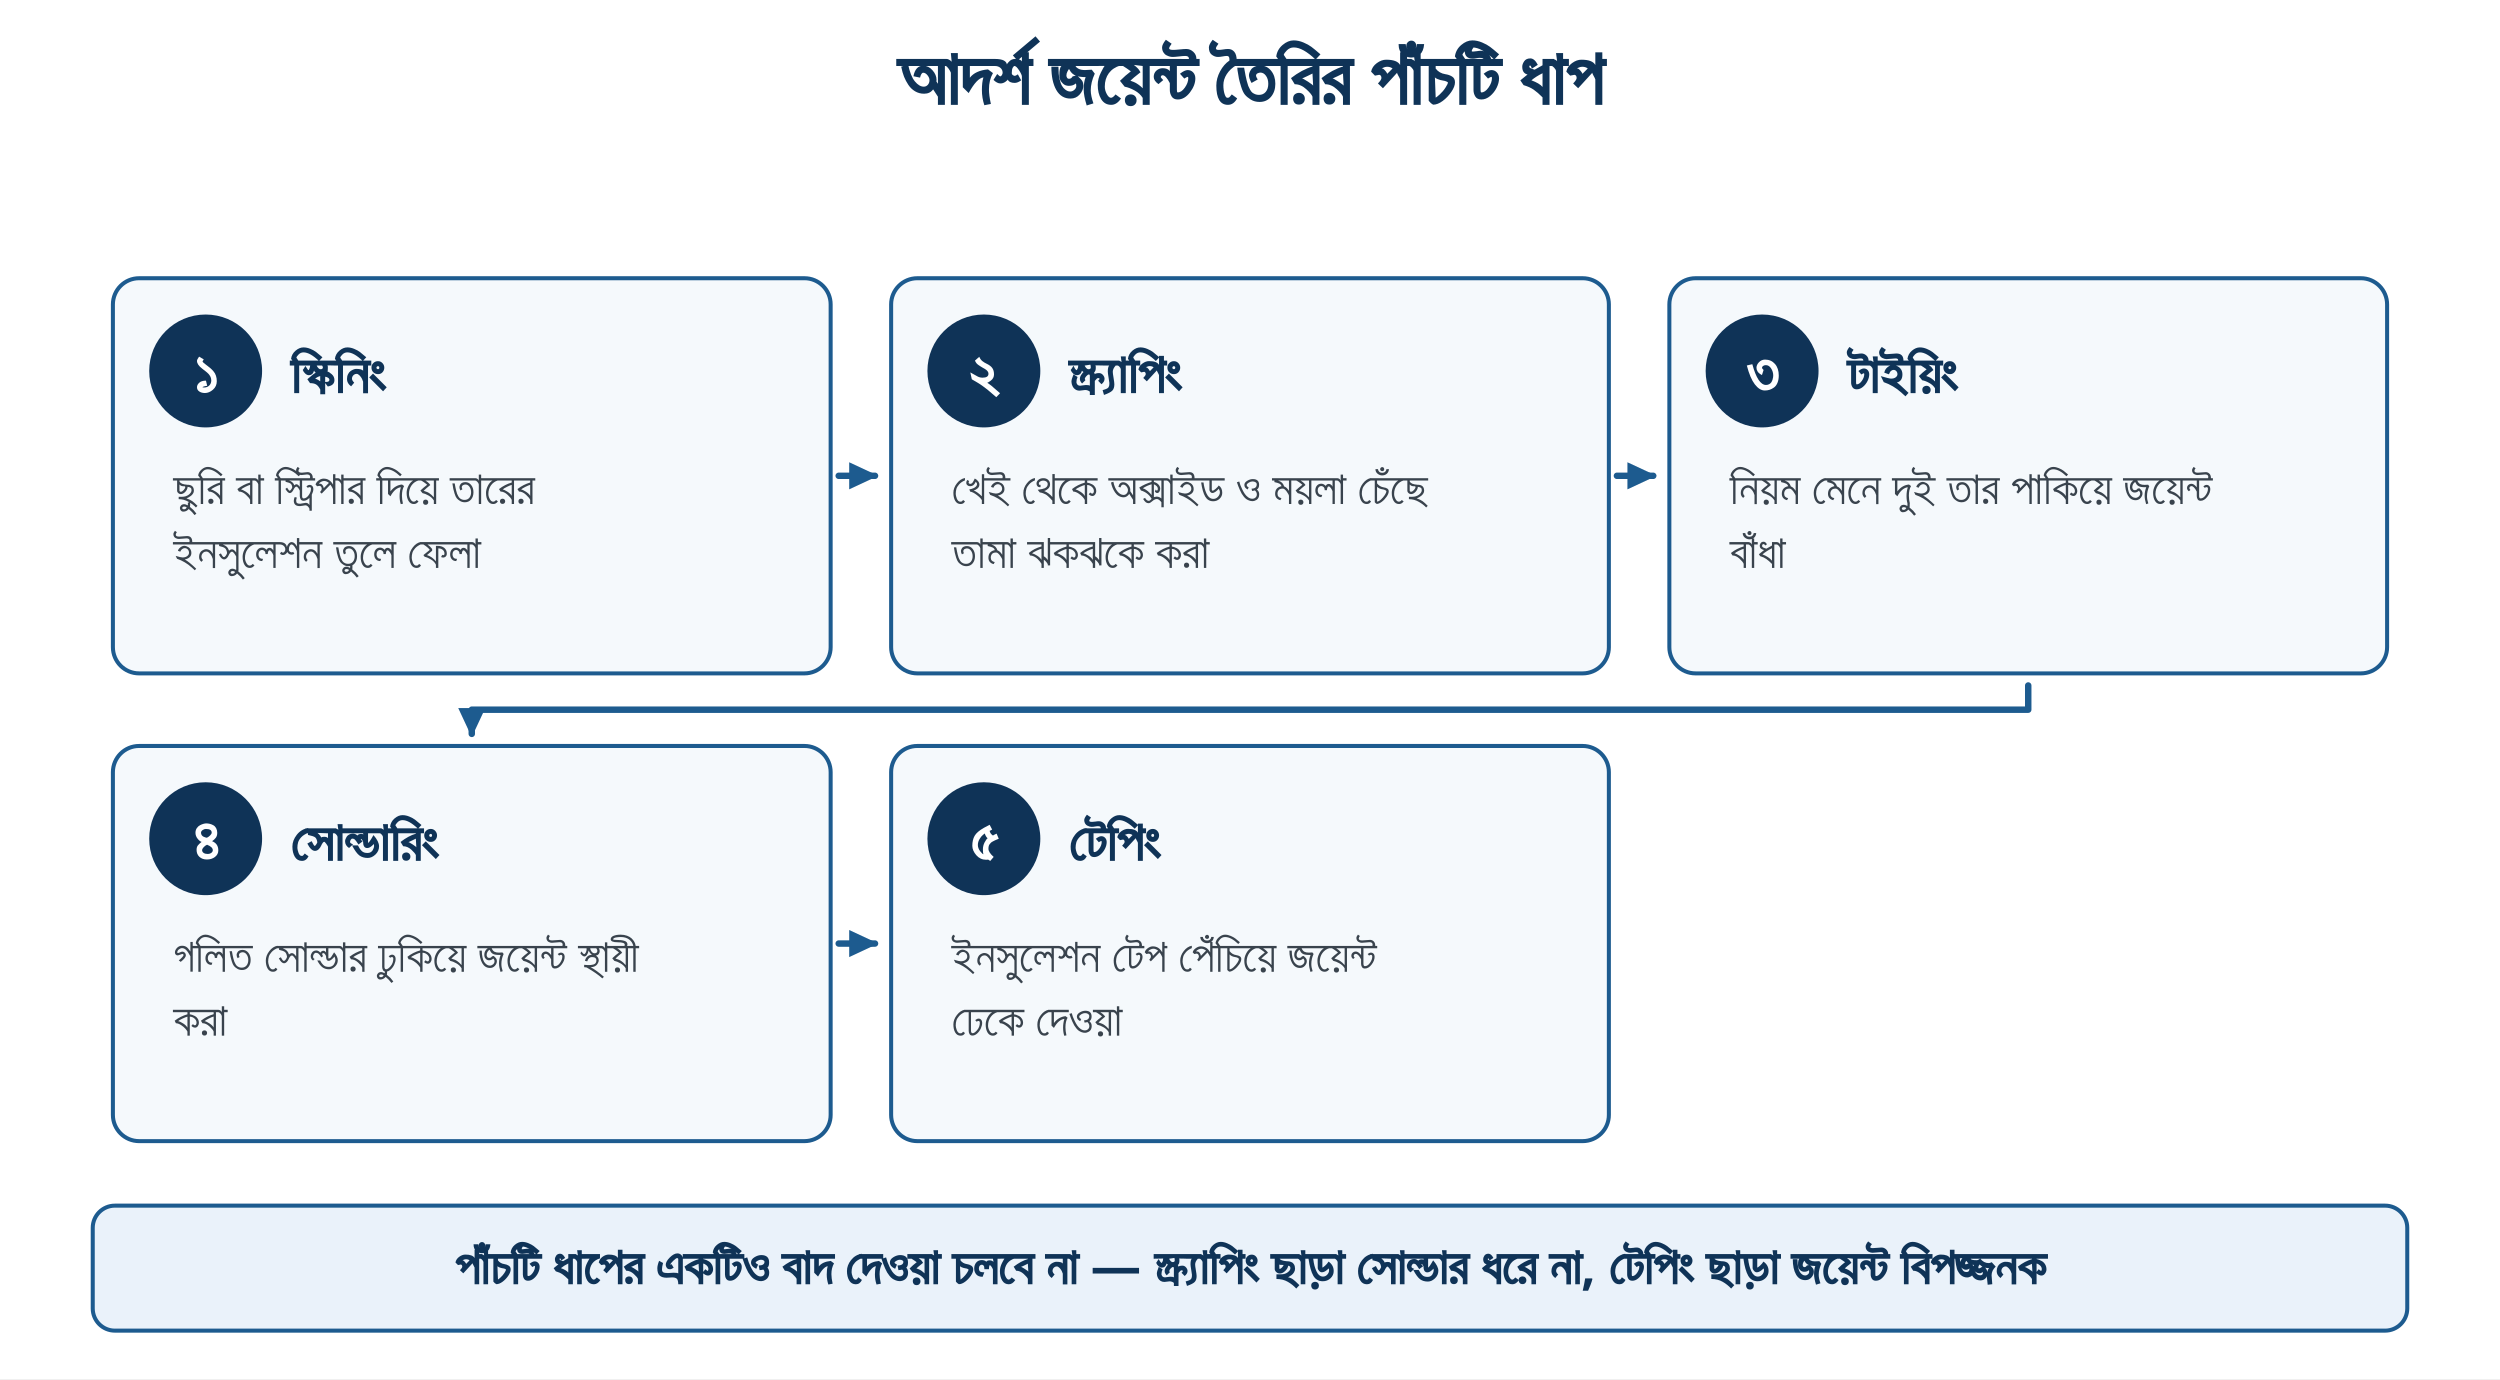
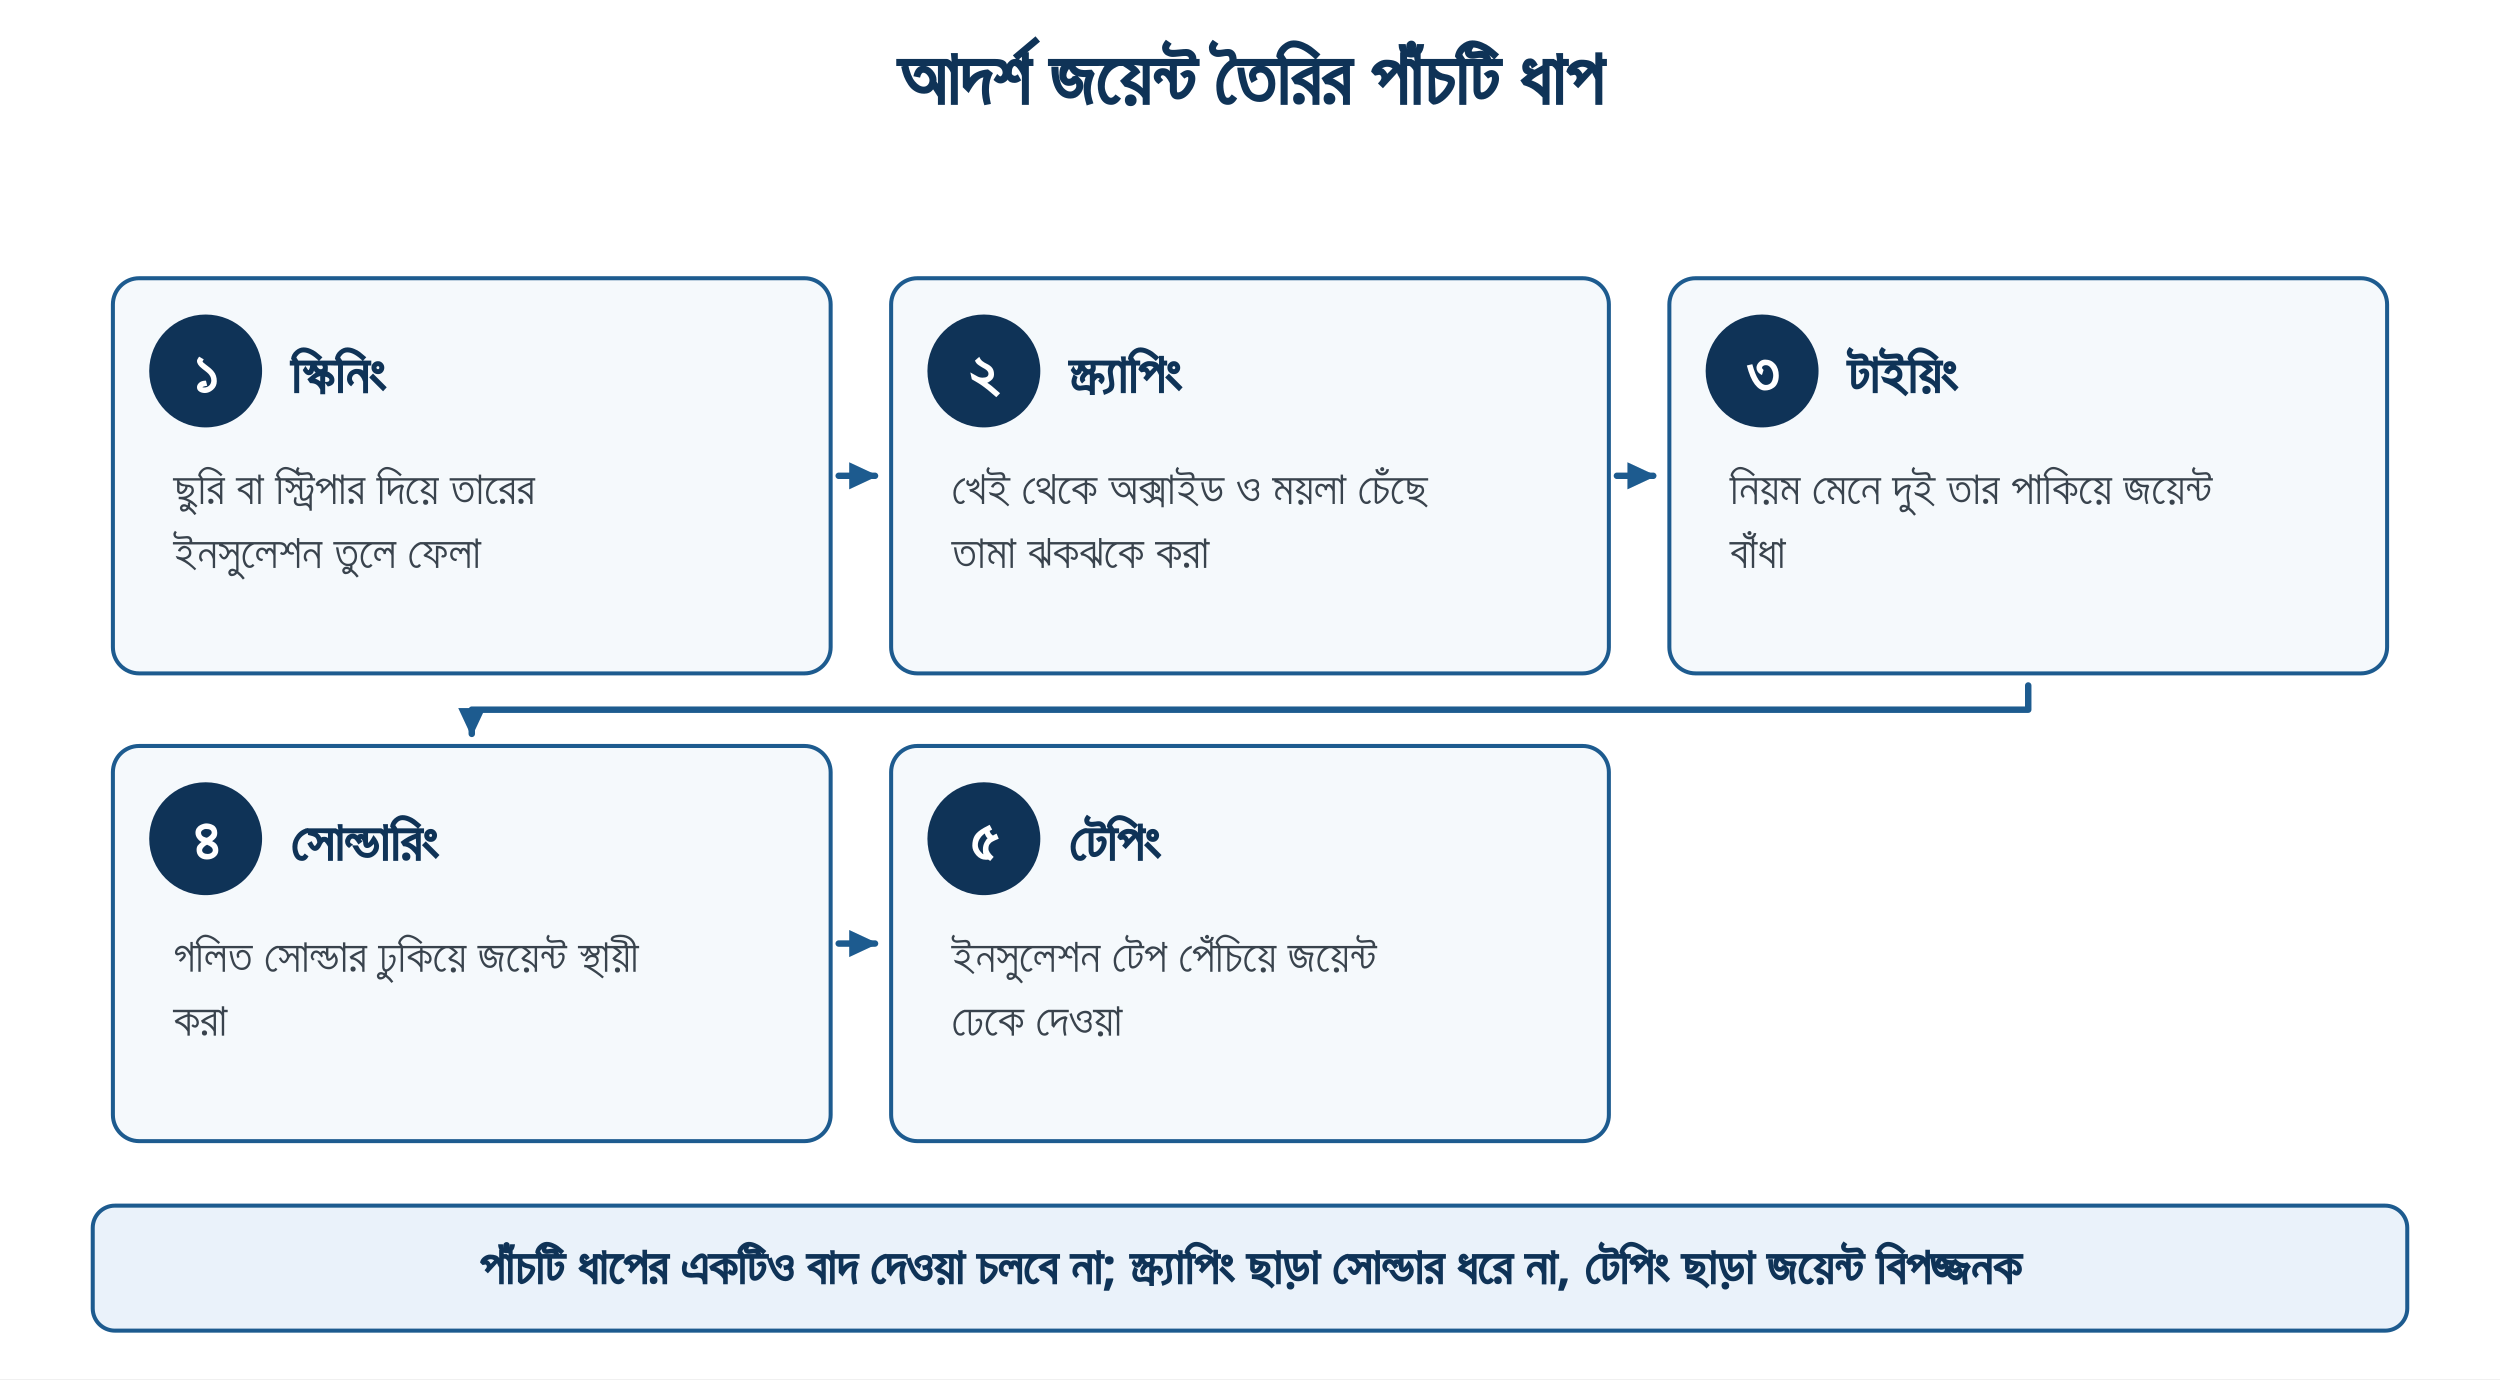
<svg xmlns="http://www.w3.org/2000/svg" width="1240" height="684" viewBox="0 0 1240 684">
  <defs>
    <marker id="ar" viewBox="0 0 10 10" refX="8.5" refY="5" markerUnits="userSpaceOnUse" markerWidth="16" markerHeight="16" orient="auto-start-reverse">
      <path d="M 0.5 0.8 L 9.5 5 L 0.5 9.2 z" fill="#1D5B8F" />
    </marker>
  </defs>
  <rect width="1240" height="684" fill="#FFFFFF" />
  <text x="620.0" y="52.0" font-family="Kalpurush" font-size="38" font-weight="700" fill="#0F3357" text-anchor="middle">আদর্শ জয়েন্ট তৈরির পাঁচটি ধাপ</text>
  <rect x="56.0" y="138.0" width="356.0" height="196.0" rx="13" fill="#F5F9FC" stroke="#1D5B8F" stroke-width="2" />
  <circle cx="102.0" cy="184.0" r="28.0" fill="#0F3357" stroke="none" stroke-width="2" />
  <text x="102.0" y="195.0" font-family="Kalpurush" font-size="30" font-weight="700" fill="#FFFFFF" text-anchor="middle">১</text>
  <text x="144.0" y="195.0" font-family="Kalpurush" font-size="27" font-weight="700" fill="#0F3357" text-anchor="start">স্কিনিং</text>
  <text x="86.0" y="250.0" font-family="Kalpurush" font-size="23" font-weight="400" fill="#39434D" text-anchor="start">ছুরি বা স্ট্রিপার দিয়ে তারের</text>
  <text x="86.0" y="281.7" font-family="Kalpurush" font-size="23" font-weight="400" fill="#39434D" text-anchor="start">ইনসুলেশন তুলে ফেলা</text>
  <path d="M 416 236 L 434 236" fill="none" stroke="#1D5B8F" stroke-width="3.2" stroke-linecap="round" stroke-linejoin="round" marker-end="url(#ar)" />
  <rect x="442.0" y="138.0" width="356.0" height="196.0" rx="13" fill="#F5F9FC" stroke="#1D5B8F" stroke-width="2" />
  <circle cx="488.0" cy="184.0" r="28.0" fill="#0F3357" stroke="none" stroke-width="2" />
  <text x="488.0" y="195.0" font-family="Kalpurush" font-size="30" font-weight="700" fill="#FFFFFF" text-anchor="middle">২</text>
  <text x="530.0" y="195.0" font-family="Kalpurush" font-size="27" font-weight="700" fill="#0F3357" text-anchor="start">স্ক্র্যাপিং</text>
  <text x="472.0" y="250.0" font-family="Kalpurush" font-size="23" font-weight="400" fill="#39434D" text-anchor="start">খেই থেকে অক্সাইড ও ময়লা চেঁছে</text>
  <text x="472.0" y="281.7" font-family="Kalpurush" font-size="23" font-weight="400" fill="#39434D" text-anchor="start">তামা ঝকঝকে করা</text>
  <path d="M 802 236 L 820 236" fill="none" stroke="#1D5B8F" stroke-width="3.2" stroke-linecap="round" stroke-linejoin="round" marker-end="url(#ar)" />
  <rect x="828.0" y="138.0" width="356.0" height="196.0" rx="13" fill="#F5F9FC" stroke="#1D5B8F" stroke-width="2" />
  <circle cx="874.0" cy="184.0" r="28.0" fill="#0F3357" stroke="none" stroke-width="2" />
  <text x="874.0" y="195.0" font-family="Kalpurush" font-size="30" font-weight="700" fill="#FFFFFF" text-anchor="middle">৩</text>
  <text x="916.0" y="195.0" font-family="Kalpurush" font-size="27" font-weight="700" fill="#0F3357" text-anchor="start">টাইয়িং</text>
  <text x="858.0" y="250.0" font-family="Kalpurush" font-size="23" font-weight="400" fill="#39434D" text-anchor="start">নিয়ম মেনে দুই তার পাকিয়ে জয়েন্ট</text>
  <text x="858.0" y="281.7" font-family="Kalpurush" font-size="23" font-weight="400" fill="#39434D" text-anchor="start">বাঁধা</text>
  <rect x="56.0" y="370.0" width="356.0" height="196.0" rx="13" fill="#F5F9FC" stroke="#1D5B8F" stroke-width="2" />
  <circle cx="102.0" cy="416.0" r="28.0" fill="#0F3357" stroke="none" stroke-width="2" />
  <text x="102.0" y="427.0" font-family="Kalpurush" font-size="30" font-weight="700" fill="#FFFFFF" text-anchor="middle">৪</text>
  <text x="144.0" y="427.0" font-family="Kalpurush" font-size="27" font-weight="700" fill="#0F3357" text-anchor="start">সোল্ডারিং</text>
  <text x="86.0" y="482.0" font-family="Kalpurush" font-size="23" font-weight="400" fill="#39434D" text-anchor="start">গলিত সোল্ডার ঢুকিয়ে জয়েন্ট স্থায়ী</text>
  <text x="86.0" y="513.7" font-family="Kalpurush" font-size="23" font-weight="400" fill="#39434D" text-anchor="start">করা</text>
  <path d="M 416 468 L 434 468" fill="none" stroke="#1D5B8F" stroke-width="3.2" stroke-linecap="round" stroke-linejoin="round" marker-end="url(#ar)" />
  <rect x="442.0" y="370.0" width="356.0" height="196.0" rx="13" fill="#F5F9FC" stroke="#1D5B8F" stroke-width="2" />
  <circle cx="488.0" cy="416.0" r="28.0" fill="#0F3357" stroke="none" stroke-width="2" />
  <text x="488.0" y="427.0" font-family="Kalpurush" font-size="30" font-weight="700" fill="#FFFFFF" text-anchor="middle">৫</text>
  <text x="530.0" y="427.0" font-family="Kalpurush" font-size="27" font-weight="700" fill="#0F3357" text-anchor="start">টেপিং</text>
  <text x="472.0" y="482.0" font-family="Kalpurush" font-size="23" font-weight="400" fill="#39434D" text-anchor="start">ইনসুলেশন টেপ পেঁচিয়ে জয়েন্ট</text>
  <text x="472.0" y="513.7" font-family="Kalpurush" font-size="23" font-weight="400" fill="#39434D" text-anchor="start">ঢেকে দেওয়া</text>
  <path d="M 1006 340 L 1006 352 L 234 352 L 234 364" fill="none" stroke="#1D5B8F" stroke-width="3.2" stroke-linecap="round" stroke-linejoin="round" marker-end="url(#ar)" />
  <rect x="46.0" y="598.0" width="1148.0" height="62.0" rx="11" fill="#EAF2FA" stroke="#1D5B8F" stroke-width="2" />
-   <text x="620.0" y="637.0" font-family="Kalpurush" font-size="25" font-weight="700" fill="#0F3357" text-anchor="middle">পাঁচটি ধাপের একটিও বাদ দেওয়া চলবে না — স্ক্র্যাপিং ছাড়া সোল্ডার ধরে না, টেপিং ছাড়া জয়েন্ট বিপজ্জনক</text>
+   <text x="620.0" y="637.0" font-family="Kalpurush" font-size="25" font-weight="700" fill="#0F3357" text-anchor="middle">পাঁচটি ধাপের একটিও বাদ দেওয়া চলবে না; স্ক্র্যাপিং ছাড়া সোল্ডার ধরে না, টেপিং ছাড়া জয়েন্ট বিপজ্জনক</text>
</svg>
